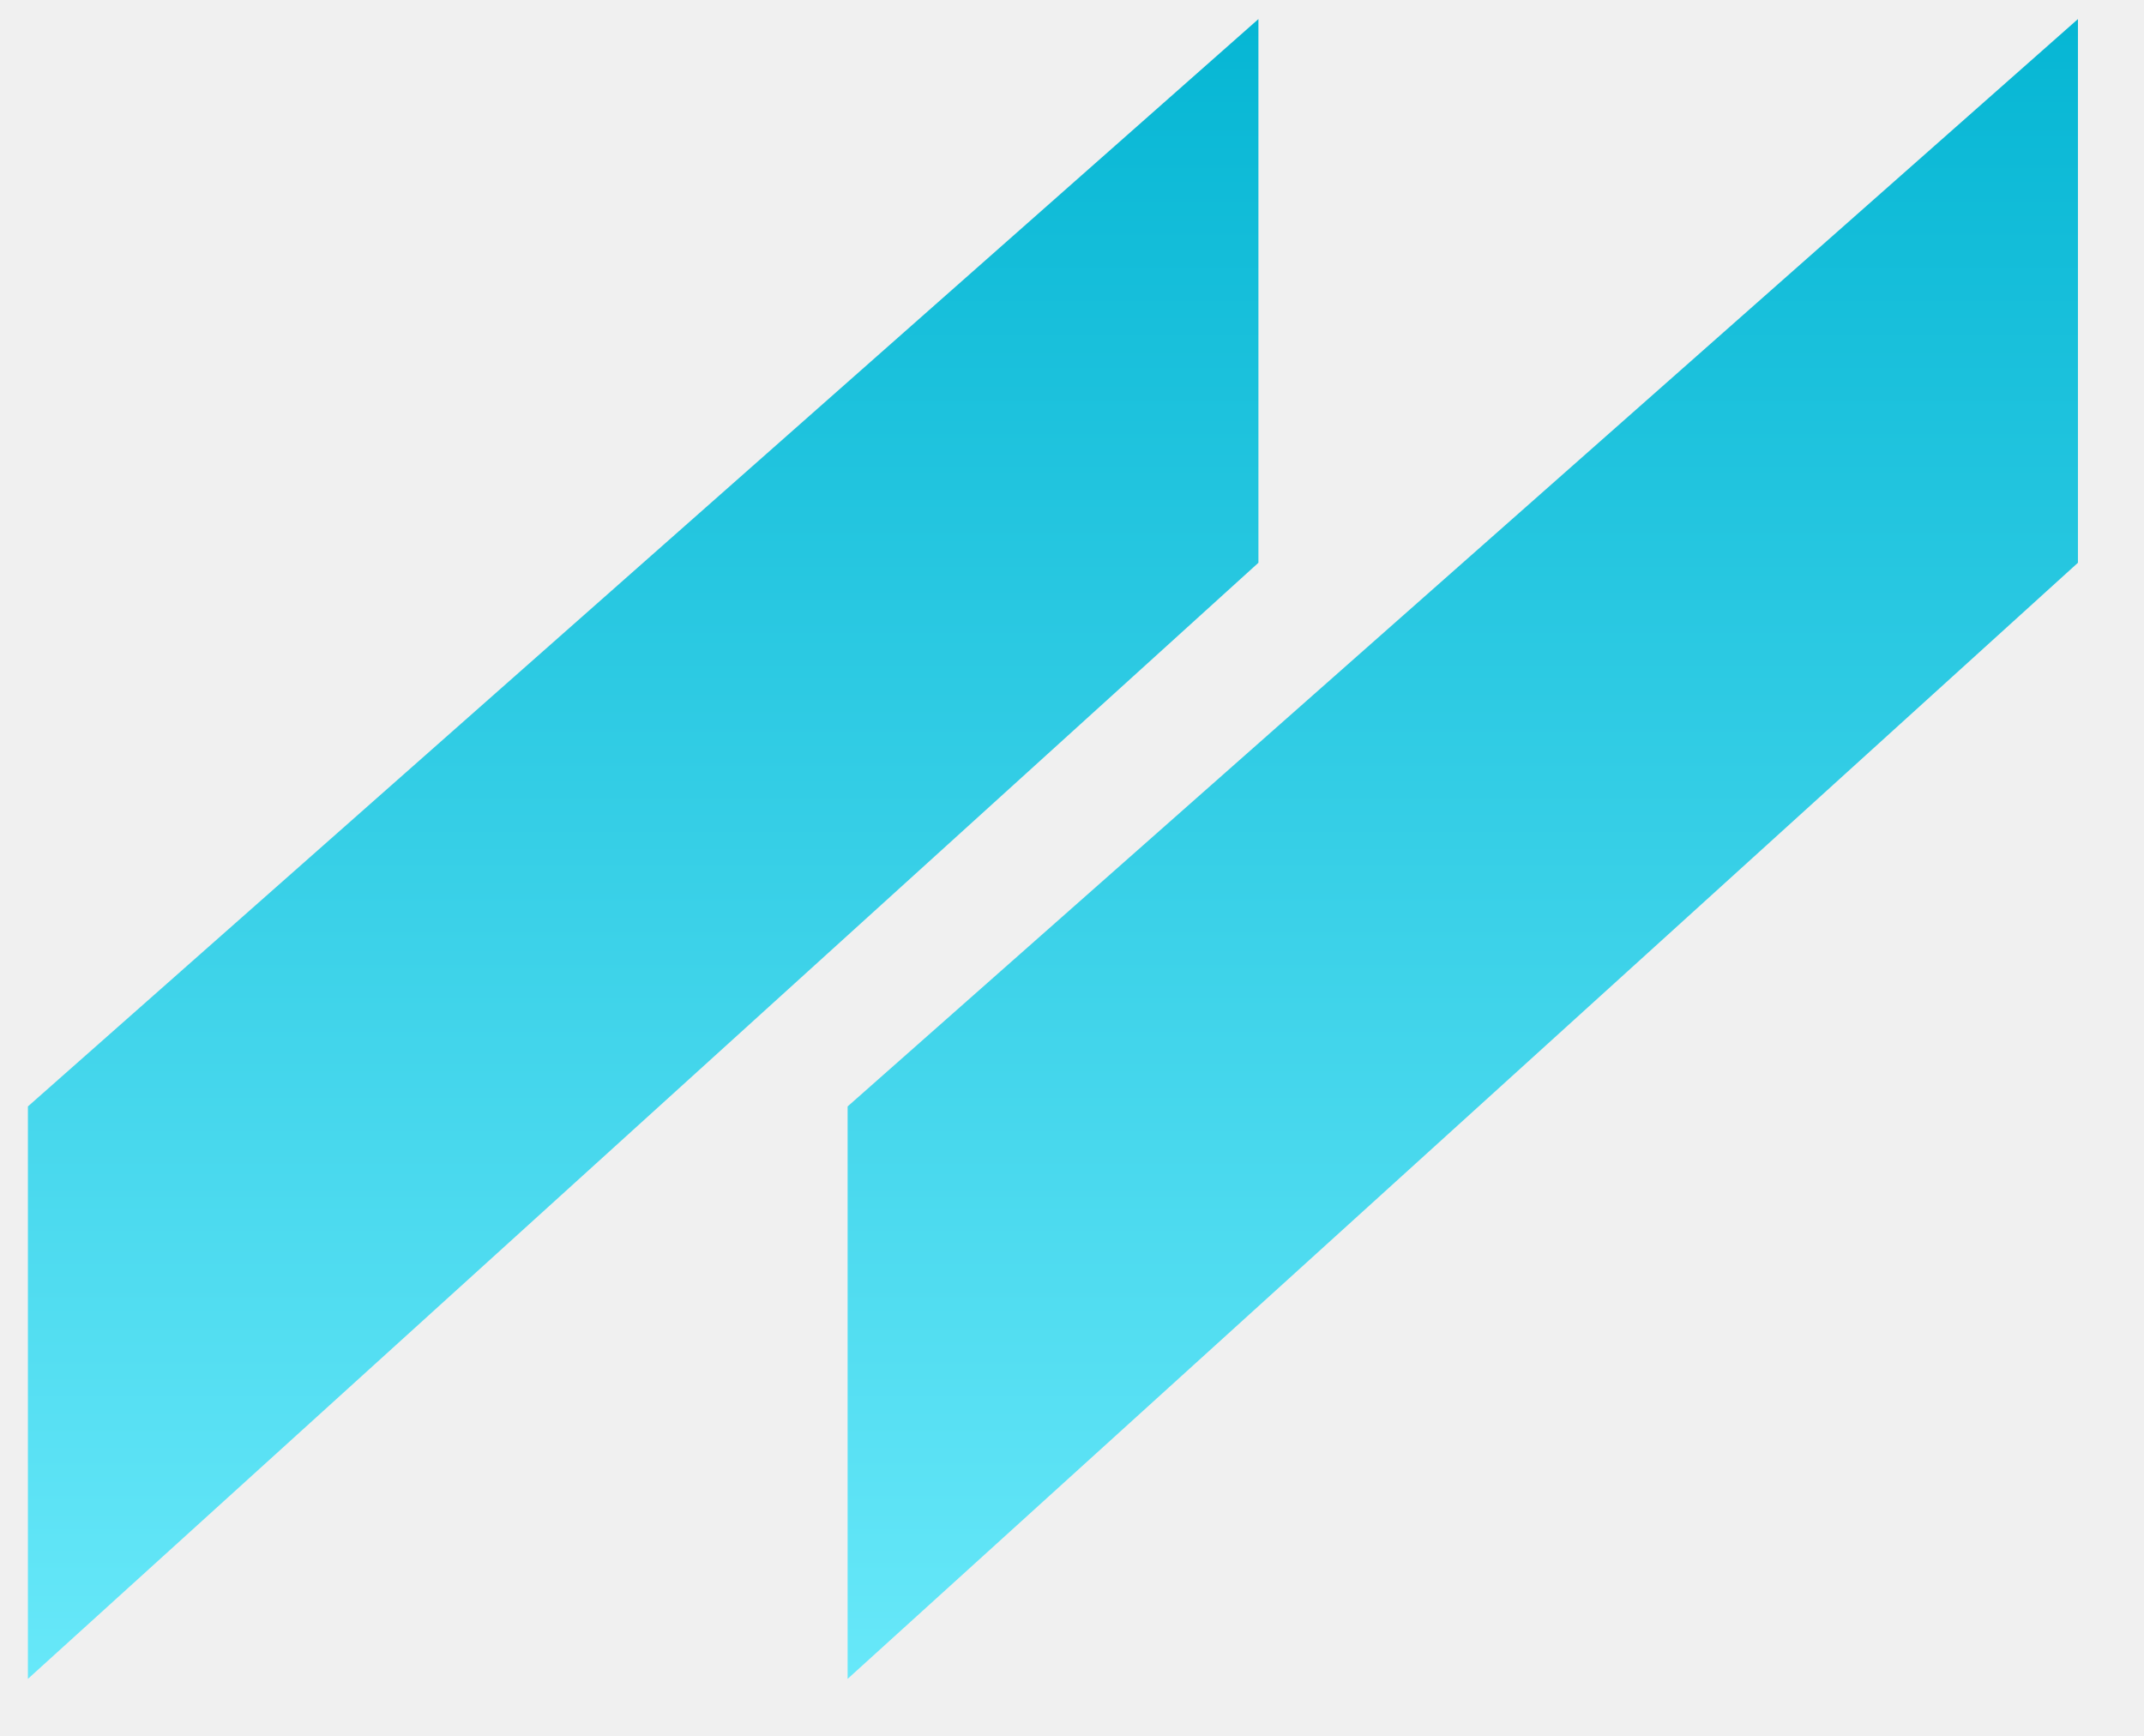
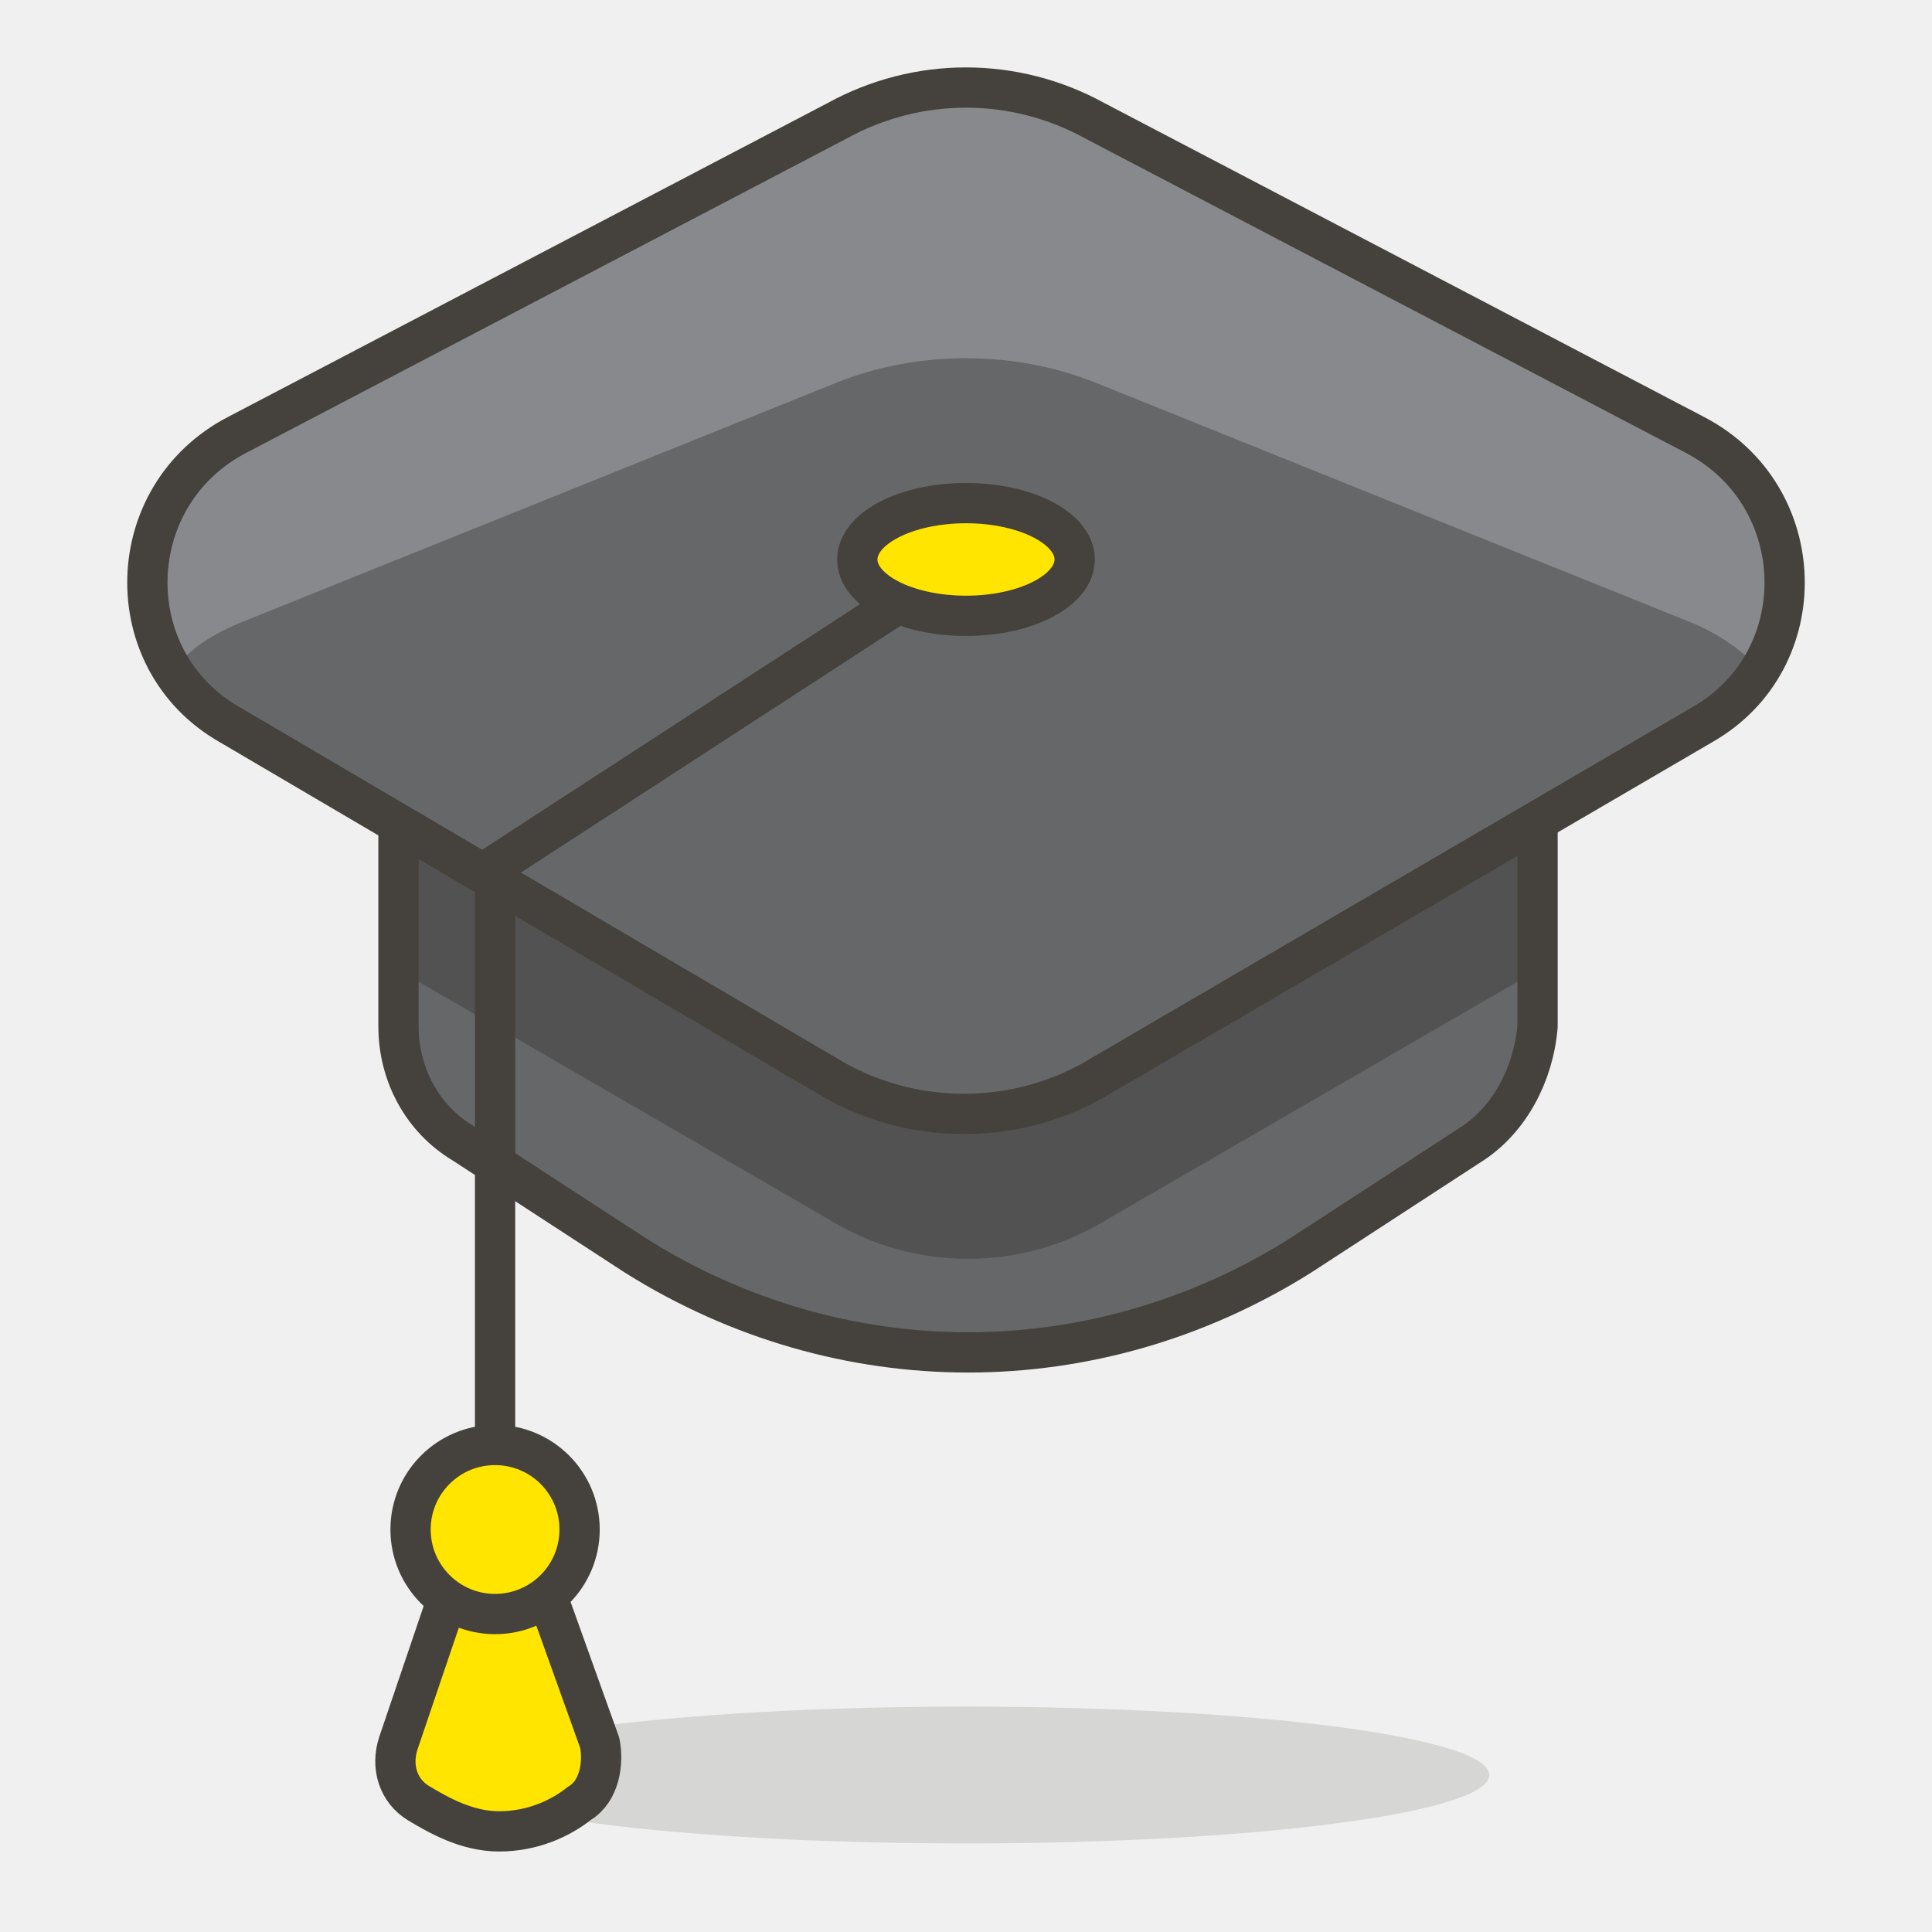
- <svg xmlns="http://www.w3.org/2000/svg" xmlns:xlink="http://www.w3.org/1999/xlink" version="1.1" preserveAspectRatio="xMidYMid meet" viewBox="344.564 330.278 111.737 91.218" width="53.87" height="43.61">
-   <defs>
-     <path d="M453.3 331.28L453.3 359.85L388.64 418.5L388.64 388.42L453.3 331.28Z" id="aFZf6T5ED" />
-     <linearGradient id="gradientb2ThqnP5Op" gradientUnits="userSpaceOnUse" x1="420.97" y1="331.28" x2="420.97" y2="418.5">
-       <stop style="stop-color: #06b6d4;stop-opacity: 1" offset="0%" />
-       <stop style="stop-color: #67e8f9;stop-opacity: 1" offset="100%" />
-     </linearGradient>
-     <path d="M410.23 331.28L410.23 359.85L345.56 418.5L345.56 388.42L410.23 331.28Z" id="a9fehgwfM" />
-     <linearGradient id="gradientk1wNV9Ostb" gradientUnits="userSpaceOnUse" x1="377.89" y1="331.28" x2="377.89" y2="418.5">
-       <stop style="stop-color: #06b6d4;stop-opacity: 1" offset="0%" />
-       <stop style="stop-color: #67e8f9;stop-opacity: 1" offset="100%" />
-     </linearGradient>
-   </defs>
-   <g>
-     <g>
-       <use xlink:href="#aFZf6T5ED" opacity="1" fill="url(#gradientb2ThqnP5Op)" />
-     </g>
-     <g>
-       <use xlink:href="#a9fehgwfM" opacity="1" fill="url(#gradientk1wNV9Ostb)" />
+ <svg xmlns="http://www.w3.org/2000/svg" version="1.1" x="0px" y="0px" viewBox="0 0 48 48" xml:space="preserve">
+   <style type="text/css">.st0{fill:#FFD4C3;stroke:#504B46;stroke-linecap:round;stroke-linejoin:round;stroke-miterlimit:10;} .st1{fill:#FFC258;} .st2{fill:#4F4B45;} .st3{fill:#FABFA5;} .st4{fill:none;stroke:#504B46;stroke-linecap:round;stroke-linejoin:round;stroke-miterlimit:10;} .Graphic_x0020_Style{opacity:0.15;fill:#45413C;} .st5{opacity:0.15;fill:#45413C;} .st6{fill:#DEBB7E;stroke:#45413C;stroke-linecap:round;stroke-linejoin:round;stroke-miterlimit:10;} .st7{fill:#F0D5A8;} .st8{fill:#F7E5C6;} .st9{fill:#DEBB7E;} .st10{fill:none;stroke:#45413C;stroke-linecap:round;stroke-linejoin:round;stroke-miterlimit:10;} .st11{fill:#FFE500;} .st12{fill:#EBCB00;} .st13{fill:none;stroke:#EBCB00;stroke-linecap:round;stroke-linejoin:round;stroke-miterlimit:10;} .st14{fill:#FF6242;stroke:#45413C;stroke-linecap:round;stroke-linejoin:round;stroke-miterlimit:10;} .st15{fill:#FFFFFF;stroke:#45413C;stroke-linecap:round;stroke-linejoin:round;stroke-miterlimit:10;} .st16{fill:#E5F8FF;} .st17{fill:#FFFFFF;} .st18{fill:#E8F4FA;} .st19{fill:#E8F4FA;stroke:#45413C;stroke-linecap:round;stroke-linejoin:round;stroke-miterlimit:10;} .st20{fill:#FFCCDD;} .st21{fill:#FFB0CA;stroke:#45413C;stroke-linecap:round;stroke-linejoin:round;stroke-miterlimit:10;} .st22{fill:#FF87AF;stroke:#45413C;stroke-linecap:round;stroke-linejoin:round;stroke-miterlimit:10;} .st23{fill:#E5F8FF;stroke:#45413C;stroke-linecap:round;stroke-linejoin:round;stroke-miterlimit:10;} .st24{fill:#BF8256;stroke:#45413C;stroke-linecap:round;stroke-linejoin:round;stroke-miterlimit:10;} .st25{fill:#9CEB60;} .st26{fill:#6DD627;} .st27{fill:#C8FFA1;} .st28{fill:#FFFACF;} .st29{fill:#FF87AF;} .st30{fill:#FFB0CA;} .st31{fill:#FF6196;} .st32{fill:#FFCCDD;stroke:#45413C;stroke-linecap:round;stroke-linejoin:round;stroke-miterlimit:10;} .st33{fill:#FF6196;stroke:#45413C;stroke-linecap:round;stroke-linejoin:round;stroke-miterlimit:10;} .st34{fill:#FFE5EE;} .st35{fill:#00B8F0;} .st36{fill:#4ACFFF;} .st37{fill:#BF8256;} .st38{fill:#DEA47A;} .st39{fill:#915E3A;} .st40{fill:#FFF5E3;} .st41{fill:#F0F0F0;} .st42{fill:#8CA4B8;} .st43{fill:#627B8C;} .st44{fill:#C0DCEB;} .st45{fill:#FFF48C;} .st46{fill:#FFE500;stroke:#45413C;stroke-linecap:round;stroke-linejoin:round;stroke-miterlimit:10;} .st47{fill:#FFAA54;} .st48{fill:#6DD627;stroke:#45413C;stroke-linecap:round;stroke-linejoin:round;stroke-miterlimit:10;} .st49{fill:#FF8A14;} .st50{fill:#FFCC99;} .st51{fill:#EBCB00;stroke:#45413C;stroke-linecap:round;stroke-linejoin:round;stroke-miterlimit:10;} .st52{fill:#00F5BC;stroke:#45413C;stroke-linecap:round;stroke-linejoin:round;stroke-miterlimit:10;} .st53{fill:#BF8DF2;stroke:#45413C;stroke-linecap:round;stroke-linejoin:round;stroke-miterlimit:10;} .st54{fill:#FF8A14;stroke:#45413C;stroke-linecap:round;stroke-linejoin:round;stroke-miterlimit:10;} .st55{fill:#4AEFF7;stroke:#45413C;stroke-linecap:round;stroke-linejoin:round;stroke-miterlimit:10;} .st56{fill:#FFF48C;stroke:#45413C;stroke-linecap:round;stroke-linejoin:round;stroke-miterlimit:10;} .st57{fill:#FF6242;} .st58{fill:#E04122;} .st59{fill:#46B000;} .st60{fill:none;stroke:#45413C;stroke-miterlimit:10;} .st61{fill:#00B8F0;stroke:#45413C;stroke-linecap:round;stroke-linejoin:round;stroke-miterlimit:10;} .st62{fill:#FF866E;} .st63{fill:#9F5AE5;stroke:#45413C;stroke-linecap:round;stroke-linejoin:round;stroke-miterlimit:10;} .st64{fill:#E4FFD1;} .st65{fill:#FFFEF2;} .st66{fill:#B89558;} .st67{fill:none;stroke:#915E3A;stroke-linecap:round;stroke-linejoin:round;stroke-miterlimit:10;} .st68{fill:#915E3A;stroke:#45413C;stroke-linecap:round;stroke-linejoin:round;stroke-miterlimit:10;} .st69{fill:#BF8DF2;} .st70{fill:#9F5AE5;} .st71{fill:#DABFF5;} .st72{fill:none;stroke:#45413C;stroke-linejoin:round;stroke-miterlimit:10;} .st73{fill:#656769;} .st74{fill:#87898C;} .st75{fill:#E0E0E0;} .st76{fill:#BDBEC0;} .st77{fill:#656769;stroke:#45413C;stroke-linecap:round;stroke-linejoin:round;stroke-miterlimit:10;} .st78{fill:#45413C;stroke:#45413C;stroke-linecap:round;stroke-linejoin:round;stroke-miterlimit:10;} .st79{fill:#FFA694;} .st80{fill:#E04122;stroke:#45413C;stroke-linecap:round;stroke-linejoin:round;stroke-miterlimit:10;} .st81{fill:#E0E0E0;stroke:#45413C;stroke-linecap:round;stroke-linejoin:round;stroke-miterlimit:10;} .st82{fill:#F0F0F0;stroke:#45413C;stroke-linecap:round;stroke-linejoin:round;stroke-miterlimit:10;} .st83{fill:#DAEDF7;} .st84{fill:#BDBEC0;stroke:#45413C;stroke-linecap:round;stroke-linejoin:round;stroke-miterlimit:10;} .st85{fill:#87898C;stroke:#45413C;stroke-linecap:round;stroke-linejoin:round;stroke-miterlimit:10;} .st86{fill:#00DFEB;} .st87{fill:#4AEFF7;} .st88{fill:#DAEDF7;stroke:#45413C;stroke-linecap:round;stroke-linejoin:round;stroke-miterlimit:10;} .st89{fill:#FFDA8F;} .st90{fill:#FFBE3D;} .st91{fill:#FFE9BD;} .st92{fill:#DEA47A;stroke:#45413C;stroke-linecap:round;stroke-linejoin:round;stroke-miterlimit:10;} .st93{fill:#45413C;} .st94{fill:#F0C2A1;} .st95{fill:none;stroke:#45413C;stroke-width:1.006;stroke-linecap:round;stroke-linejoin:round;stroke-miterlimit:10;} .st96{fill:#525252;} .st97{fill:#EB6D00;stroke:#45413C;stroke-linecap:round;stroke-linejoin:round;stroke-miterlimit:10;} .st98{fill:#EB6D00;} .st99{fill:#E5FEFF;} .st100{fill:#FF866E;stroke:#45413C;stroke-linecap:round;stroke-linejoin:round;stroke-miterlimit:10;} .st101{fill:#627B8C;stroke:#45413C;stroke-linecap:round;stroke-linejoin:round;stroke-miterlimit:10;} .st102{fill:#FFFCE5;stroke:#45413C;stroke-linecap:round;stroke-linejoin:round;stroke-miterlimit:10;} .st103{fill:#A6FBFF;} .st104{fill:#D9FDFF;} .st105{fill:#FFFACF;stroke:#45413C;stroke-linecap:round;stroke-linejoin:round;stroke-miterlimit:10;} .st106{fill:#B8ECFF;} .st107{fill:#FFCABF;} .st108{fill:#E5FFF9;} .st109{fill:#C8FFA1;stroke:#45413C;stroke-linecap:round;stroke-linejoin:round;stroke-miterlimit:10;} .st110{fill:#4CF4FC;} .st111{fill:#F0D5A8;stroke:#45413C;stroke-linecap:round;stroke-linejoin:round;stroke-miterlimit:10;} .st112{fill:#FFDCD1;stroke:#45413C;stroke-linecap:round;stroke-linejoin:round;stroke-miterlimit:10;} .st113{fill:#80DDFF;} .st114{fill:#46B000;stroke:#45413C;stroke-linecap:round;stroke-linejoin:round;stroke-miterlimit:10;} .st115{fill:#4ACFFF;stroke:#45413C;stroke-linecap:round;stroke-linejoin:round;stroke-miterlimit:10;} .st116{fill:#ADC4D9;} .st117{fill:#BDBEC0;stroke:#45413C;stroke-width:1.006;stroke-linecap:round;stroke-linejoin:round;stroke-miterlimit:10;} .st118{fill:#FFFCE5;} .st119{fill:#947746;} .st120{fill:#525252;stroke:#45413C;stroke-linecap:round;stroke-linejoin:round;stroke-miterlimit:10;}</style>
+   <symbol id="New_Symbol_14" viewBox="-6.5 -6.5 13 13">
+     <path class="st0" d="M0-6c2.2 0 4.1 1.5 4.7 3.5C6.3-2.5 6.4 0 5 0v1c0 2.8-2.2 5-5 5s-5-2.2-5-5V0c-1.4 0-1.3-2.5.2-2.5C-4.1-4.5-2.2-6 0-6z" fill="#FFD4C3" stroke="#504B46" stroke-linecap="round" stroke-linejoin="round" stroke-miterlimit="10" />
+     <circle class="st1" cx="-1.6" cy="-0.1" r="0.1" fill="#FFC258" />
+     <path class="st2" d="M-1.6.5c-.3 0-.6-.3-.6-.6s.2-.7.6-.7c.3 0 .6.3.6.7s-.3.6-.6.6z" fill="#4F4B45" />
+     <circle class="st1" cx="1.6" cy="-0.1" r="0.1" fill="#FFC258" />
+     <path class="st2" d="M1.6.5C1.3.5 1 .2 1-.1s.3-.6.6-.6.6.3.6.6-.2.6-.6.6z" fill="#4F4B45" />
+     <circle class="st3" cx="-3" cy="-1.5" r="0.5" fill="#FABFA5" />
+     <circle class="st3" cx="3" cy="-1.5" r="0.5" fill="#FABFA5" />
+     <path class="st4" d="M-1.2-3c.8-.5 1.7-.5 2.5 0" fill="none" stroke="#504B46" stroke-linecap="round" stroke-linejoin="round" stroke-miterlimit="10" />
+   </symbol>
+   <g id="Icons">
+     <g id="XMLID_1974_">
+       <path id="XMLID_2404_" class="st73" d="M36.6 28.4l-4.3 2.8c-5.1 3.2-11.4 3.2-16.5 0l-4.3-2.8c-1-.6-1.6-1.7-1.6-2.9v-6h28.3v6c-.1 1.2-.7 2.3-1.6 2.9z" fill="#656769" />
+       <path id="XMLID_2403_" class="st96" d="M38.1 19.5H9.9v4.6l10.7 6.2c2.1 1.3 4.8 1.3 6.9 0l10.7-6.2v-4.6z" fill="#525252" />
+       <path id="XMLID_2402_" class="st10" d="M36.6 28.4l-4.3 2.8c-5.1 3.2-11.4 3.2-16.5 0l-4.3-2.8c-1-.6-1.6-1.7-1.6-2.9v-6h28.3v6c-.1 1.2-.7 2.3-1.6 2.9z" fill="none" stroke="#45413C" stroke-linecap="round" stroke-linejoin="round" stroke-miterlimit="10" />
+       <ellipse id="XMLID_2401_" class="st5" cx="24" cy="44.1" rx="13" ry="1.7" fill="#45413C" opacity="0.15" />
+       <path id="XMLID_2400_" class="st73" d="M5.7 18l14.8 8.7c2.1 1.3 4.8 1.3 6.9 0L42.3 18c2.8-1.6 2.7-5.7-.2-7.2L27.2 3c-2-1.1-4.4-1.1-6.4 0L5.9 10.9c-2.9 1.5-3 5.5-.2 7.1z" fill="#656769" />
+       <path id="XMLID_2399_" class="st74" d="M5.9 15.5l14.9-6c2-.8 4.4-.8 6.4 0l14.9 6a5 5 0 0 1 1.6 1.1c1.2-1.9.6-4.6-1.6-5.8L27.2 3c-2-1.1-4.4-1.1-6.4 0L5.9 10.9c-2.2 1.2-2.7 3.9-1.6 5.8.3-.5.9-.9 1.6-1.2z" fill="#87898C" />
+       <path id="XMLID_2398_" class="st10" d="M5.7 18l14.8 8.7c2.1 1.3 4.8 1.3 6.9 0L42.3 18c2.8-1.6 2.7-5.7-.2-7.2L27.2 3c-2-1.1-4.4-1.1-6.4 0L5.9 10.8c-2.9 1.5-3 5.6-.2 7.2z" fill="none" stroke="#45413C" stroke-linecap="round" stroke-linejoin="round" stroke-miterlimit="10" />
+       <path id="XMLID_525_" class="st10" fill="none" stroke="#45413C" stroke-linecap="round" stroke-linejoin="round" stroke-miterlimit="10" d="M22.3 15l-10 6.5v14.4" />
+       <path id="XMLID_524_" class="st46" d="M11.7 38l-1.8 5.3c-.2.6 0 1.2.5 1.5.5.3 1.2.7 2 .7s1.5-.3 2-.7c.5-.3.6-1 .5-1.5L13 38h-1.3z" fill="#FFE500" stroke="#45413C" stroke-linecap="round" stroke-linejoin="round" stroke-miterlimit="10" />
+       <circle id="XMLID_523_" class="st46" cx="12.3" cy="38" r="2.1" fill="#FFE500" stroke="#45413C" stroke-linecap="round" stroke-linejoin="round" stroke-miterlimit="10" />
+       <ellipse id="XMLID_522_" class="st46" cx="24" cy="13.9" rx="2.7" ry="1.4" fill="#FFE500" stroke="#45413C" stroke-linecap="round" stroke-linejoin="round" stroke-miterlimit="10" />
    </g>
  </g>
</svg>
